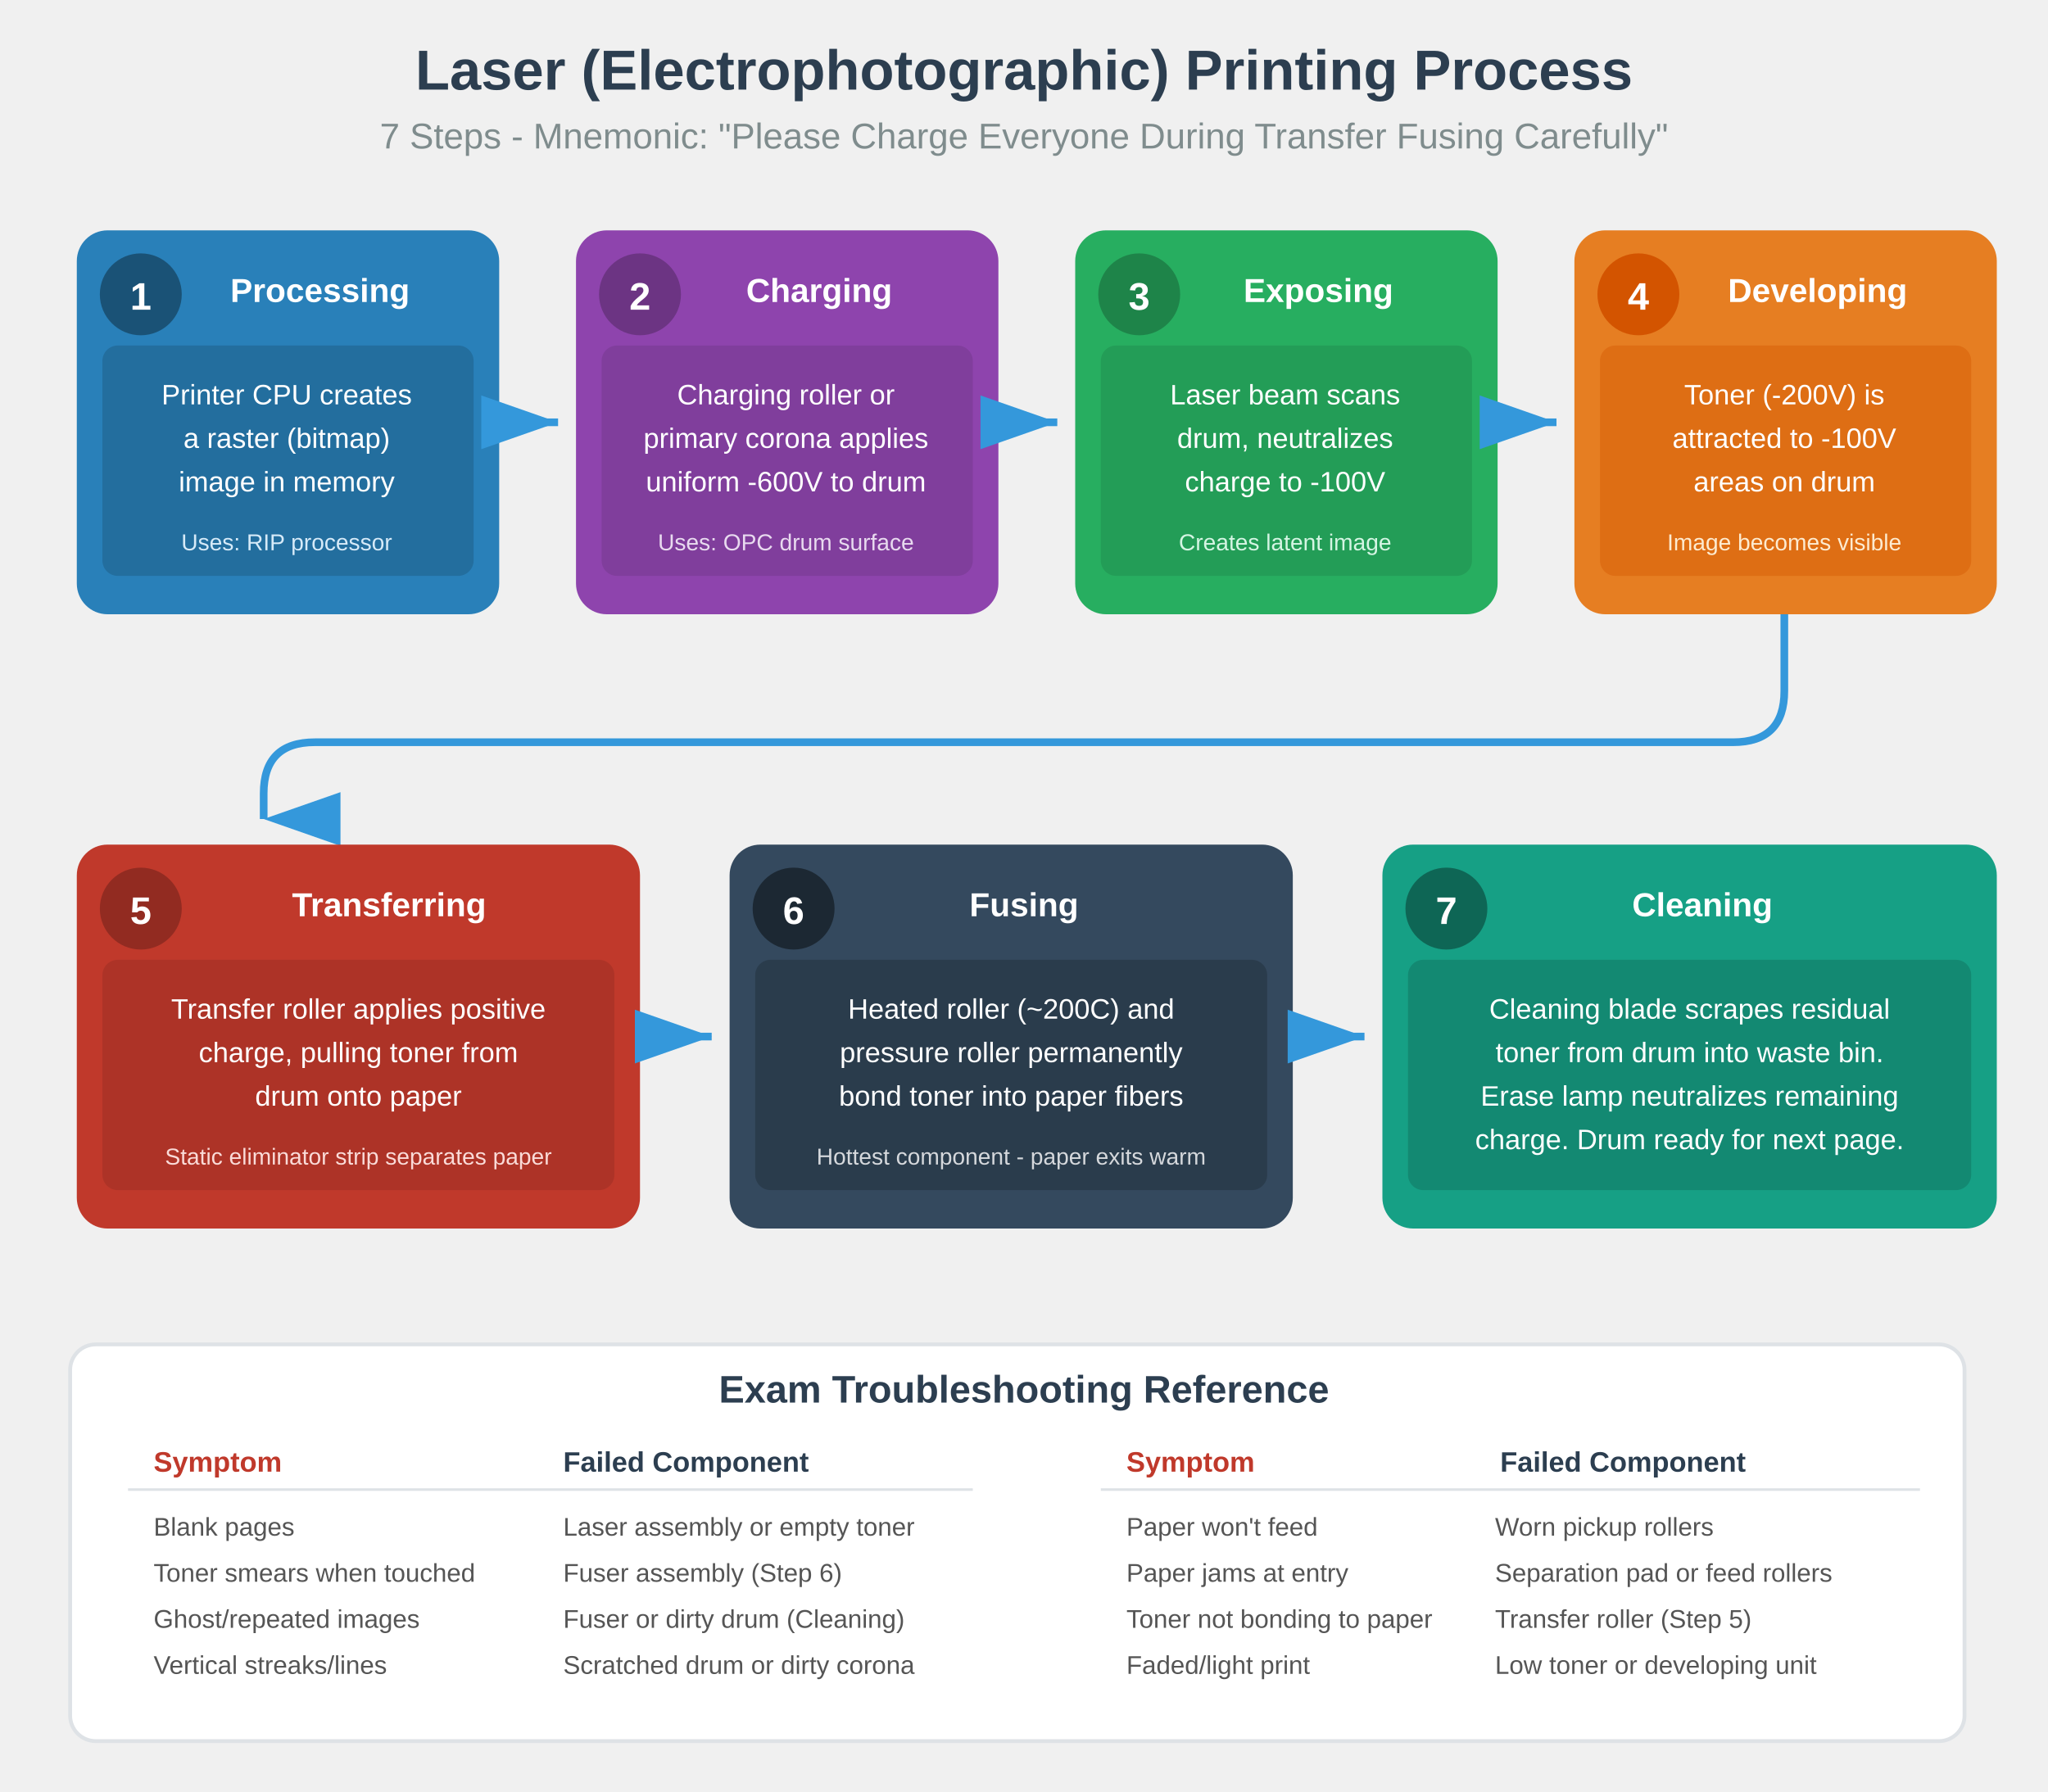
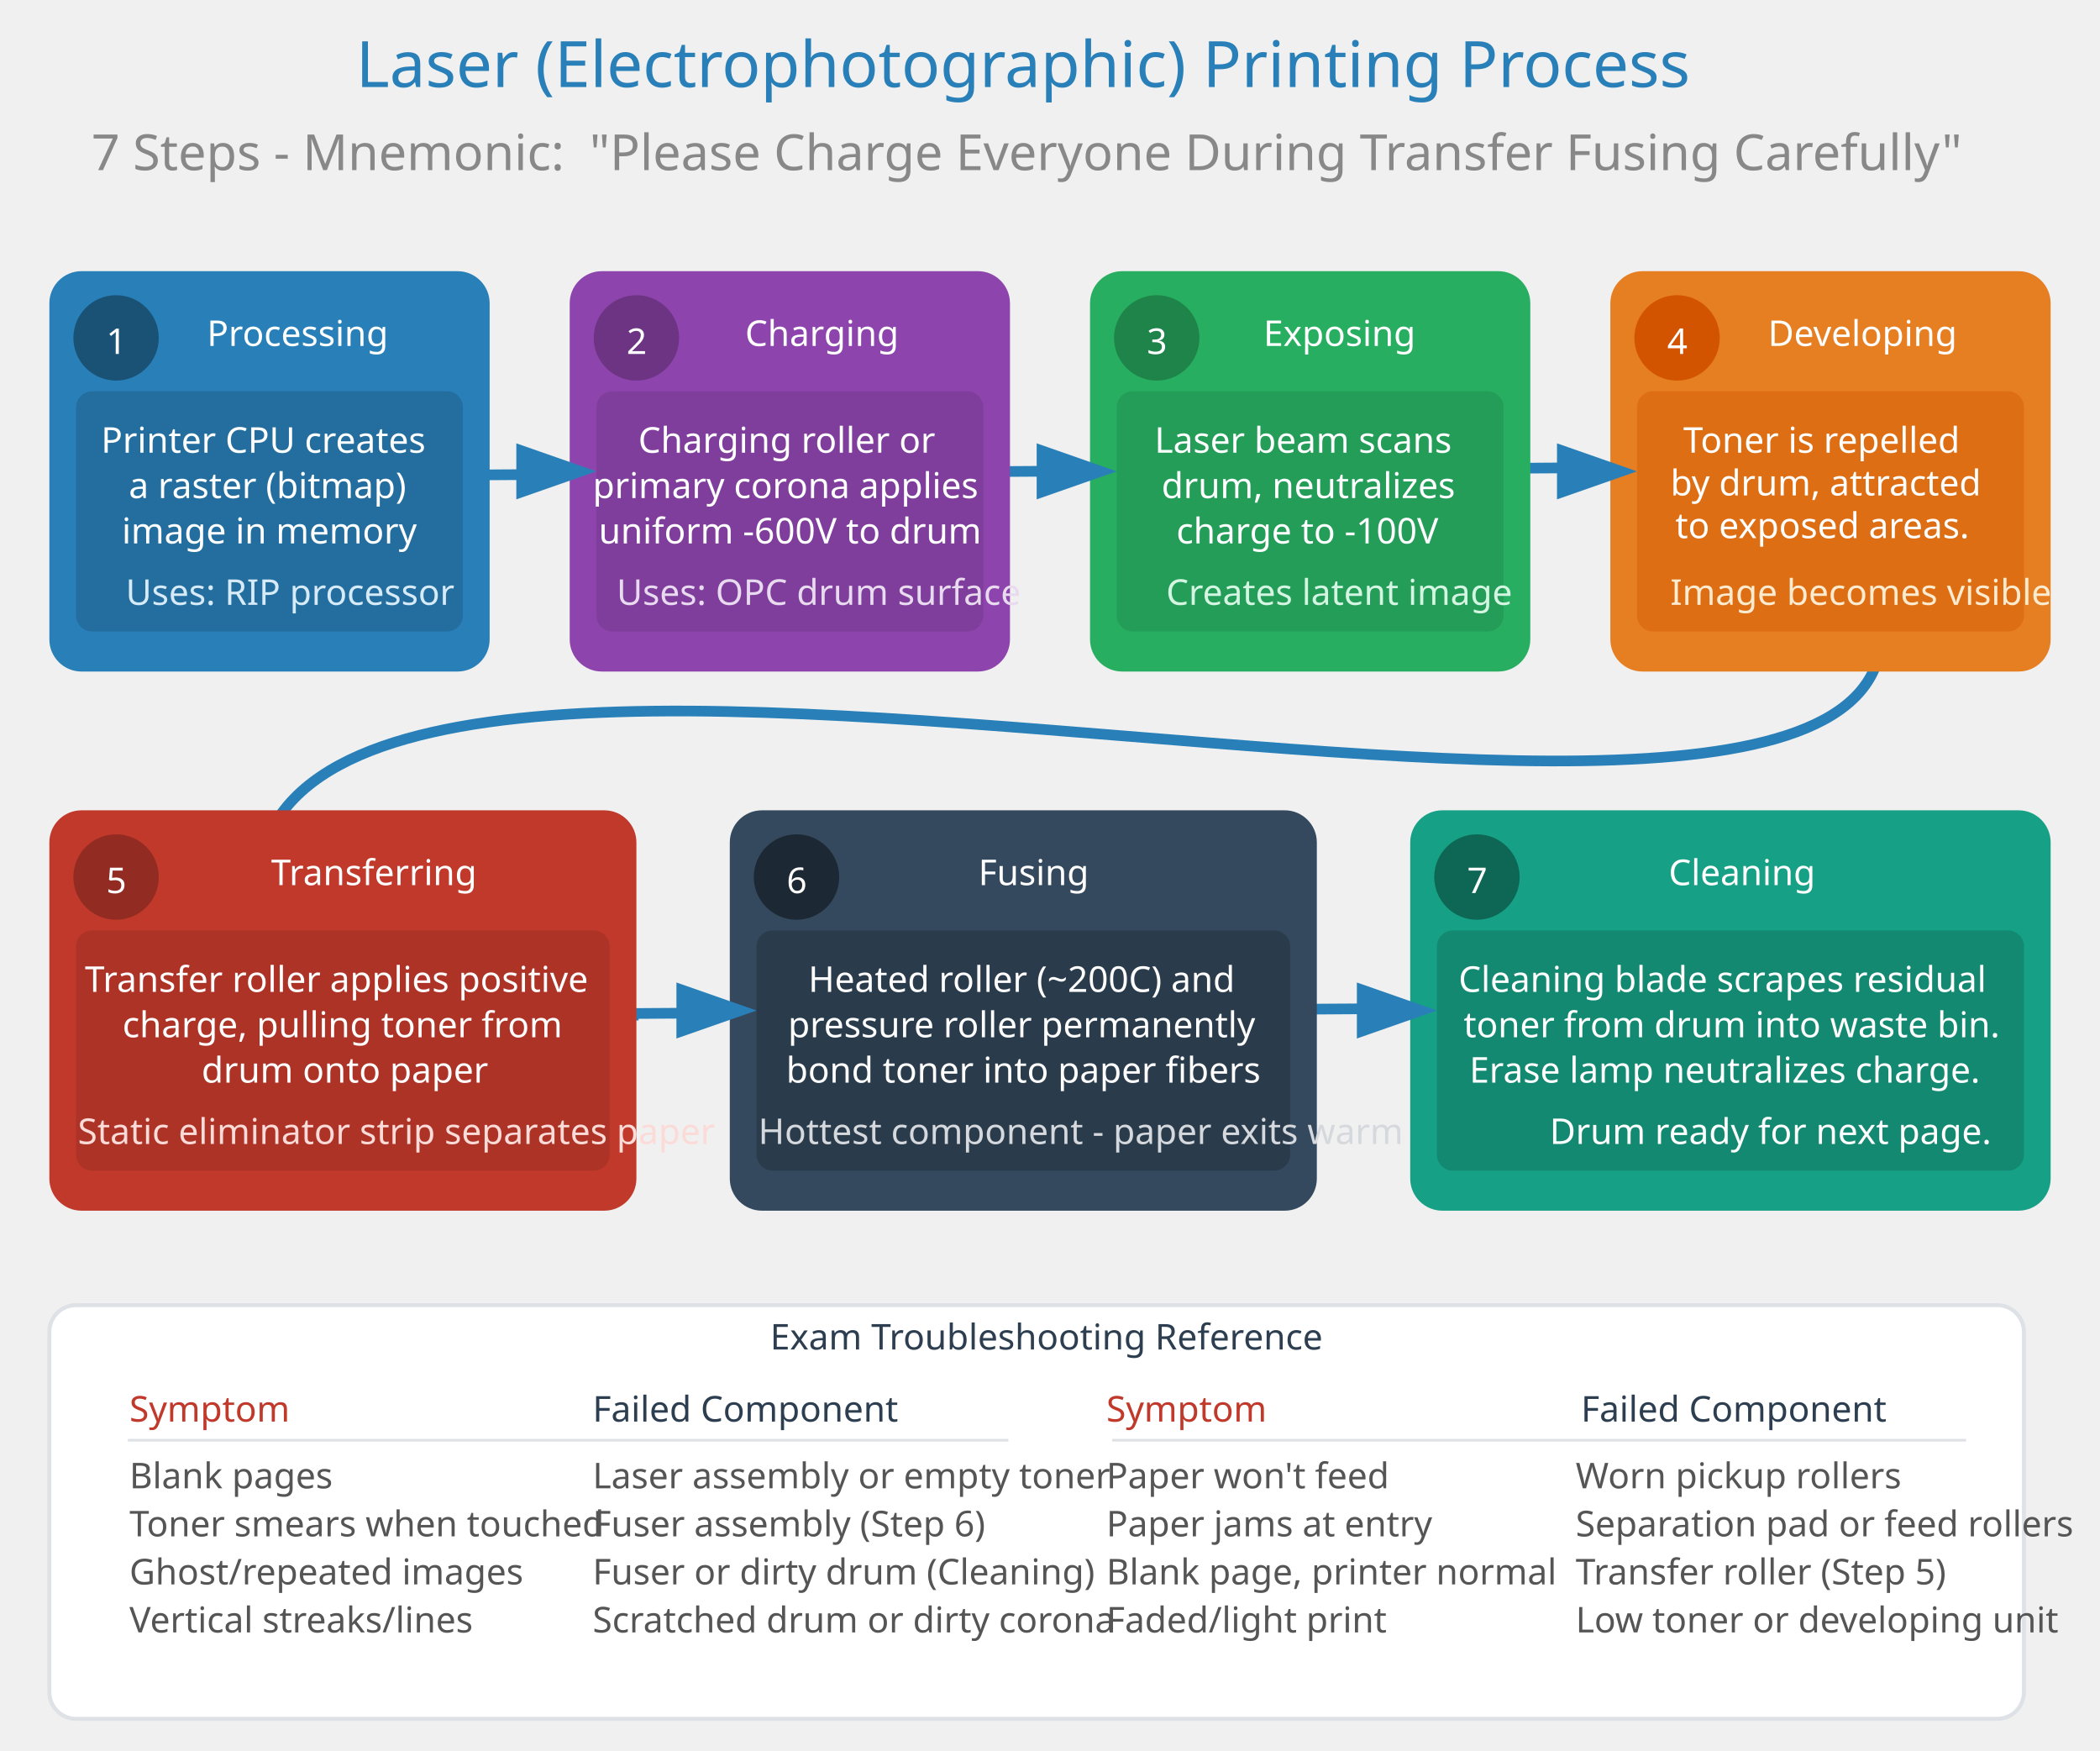
- <svg xmlns="http://www.w3.org/2000/svg" viewBox="0 0 800 700" width="800" height="700" version="1.1" id="svg67">
-   <defs id="defs3">
-     <linearGradient id="lp-bg" x1="0%" y1="0%" x2="0%" y2="100%">
-       <stop offset="0%" style="stop-color:#f8f9fa;stop-opacity:1" id="stop1" />
-       <stop offset="100%" style="stop-color:#e9ecef;stop-opacity:1" id="stop2" />
-     </linearGradient>
-     <marker id="arrowhead" markerWidth="10" markerHeight="7" refX="10" refY="3.5" orient="auto">
-       <polygon points="0 0, 10 3.5, 0 7" fill="#3498db" id="polygon2" />
-     </marker>
-     <marker id="arrowdown" markerWidth="7" markerHeight="10" refX="3.5" refY="10" orient="auto">
-       <polygon points="0 0, 3.5 10, 7 0" fill="#3498db" id="polygon3" />
-     </marker>
-   </defs>
-   <text x="400" y="35" font-family="Arial, sans-serif" font-size="22" font-weight="bold" text-anchor="middle" fill="#2c3e50" id="text3">Laser (Electrophotographic) Printing Process</text>
-   <text x="400" y="58" font-family="Arial, sans-serif" font-size="14" text-anchor="middle" fill="#7f8c8d" id="text4">7 Steps - Mnemonic: "Please Charge Everyone During Transfer Fusing Carefully"</text>
-   <rect x="30" y="90" width="165" height="150" rx="12" ry="12" fill="#2980b9" id="rect4" />
-   <circle cx="55" cy="115" r="16" fill="#1a5276" id="circle4" />
-   <text x="55" y="121" font-family="Arial, sans-serif" font-size="15" font-weight="bold" text-anchor="middle" fill="#ffffff" id="text5">1</text>
-   <text x="125" y="118" font-family="Arial, sans-serif" font-size="13" font-weight="bold" text-anchor="middle" fill="#ffffff" id="text6">Processing</text>
-   <rect x="40" y="135" width="145" height="90" rx="6" ry="6" fill="#1a5276" opacity="0.4" id="rect6" />
-   <text x="112" y="158" font-family="Arial, sans-serif" font-size="11" text-anchor="middle" fill="#ffffff" id="text7">Printer CPU creates</text>
-   <text x="112" y="175" font-family="Arial, sans-serif" font-size="11" text-anchor="middle" fill="#ffffff" id="text8">a raster (bitmap)</text>
-   <text x="112" y="192" font-family="Arial, sans-serif" font-size="11" text-anchor="middle" fill="#ffffff" id="text9">image in memory</text>
-   <text x="112" y="215" font-family="Arial, sans-serif" font-size="9" text-anchor="middle" fill="#d6eaf8" id="text10">Uses: RIP processor</text>
-   <line x1="195" y1="165" x2="218" y2="165" stroke="#3498db" stroke-width="3" marker-end="url(#arrowhead)" id="line10" />
-   <rect x="225" y="90" width="165" height="150" rx="12" ry="12" fill="#8e44ad" id="rect10" />
-   <circle cx="250" cy="115" r="16" fill="#6c3483" id="circle10" />
-   <text x="250" y="121" font-family="Arial, sans-serif" font-size="15" font-weight="bold" text-anchor="middle" fill="#ffffff" id="text11">2</text>
-   <text x="320" y="118" font-family="Arial, sans-serif" font-size="13" font-weight="bold" text-anchor="middle" fill="#ffffff" id="text12">Charging</text>
-   <rect x="235" y="135" width="145" height="90" rx="6" ry="6" fill="#6c3483" opacity="0.4" id="rect12" />
-   <text x="307" y="158" font-family="Arial, sans-serif" font-size="11" text-anchor="middle" fill="#ffffff" id="text13">Charging roller or</text>
-   <text x="307" y="175" font-family="Arial, sans-serif" font-size="11" text-anchor="middle" fill="#ffffff" id="text14">primary corona applies</text>
-   <text x="307" y="192" font-family="Arial, sans-serif" font-size="11" text-anchor="middle" fill="#ffffff" id="text15">uniform -600V to drum</text>
-   <text x="307" y="215" font-family="Arial, sans-serif" font-size="9" text-anchor="middle" fill="#e8daef" id="text16">Uses: OPC drum surface</text>
-   <line x1="390" y1="165" x2="413" y2="165" stroke="#3498db" stroke-width="3" marker-end="url(#arrowhead)" id="line16" />
-   <rect x="420" y="90" width="165" height="150" rx="12" ry="12" fill="#27ae60" id="rect16" />
-   <circle cx="445" cy="115" r="16" fill="#1e8449" id="circle16" />
-   <text x="445" y="121" font-family="Arial, sans-serif" font-size="15" font-weight="bold" text-anchor="middle" fill="#ffffff" id="text17">3</text>
-   <text x="515" y="118" font-family="Arial, sans-serif" font-size="13" font-weight="bold" text-anchor="middle" fill="#ffffff" id="text18">Exposing</text>
-   <rect x="430" y="135" width="145" height="90" rx="6" ry="6" fill="#1e8449" opacity="0.4" id="rect18" />
-   <text x="502" y="158" font-family="Arial, sans-serif" font-size="11" text-anchor="middle" fill="#ffffff" id="text19">Laser beam scans</text>
-   <text x="502" y="175" font-family="Arial, sans-serif" font-size="11" text-anchor="middle" fill="#ffffff" id="text20">drum, neutralizes</text>
-   <text x="502" y="192" font-family="Arial, sans-serif" font-size="11" text-anchor="middle" fill="#ffffff" id="text21">charge to -100V</text>
-   <text x="502" y="215" font-family="Arial, sans-serif" font-size="9" text-anchor="middle" fill="#d5f5e3" id="text22">Creates latent image</text>
-   <line x1="585" y1="165" x2="608" y2="165" stroke="#3498db" stroke-width="3" marker-end="url(#arrowhead)" id="line22" />
-   <rect x="615" y="90" width="165" height="150" rx="12" ry="12" fill="#e67e22" id="rect22" />
-   <circle cx="640" cy="115" r="16" fill="#d35400" id="circle22" />
-   <text x="640" y="121" font-family="Arial, sans-serif" font-size="15" font-weight="bold" text-anchor="middle" fill="#ffffff" id="text23">4</text>
-   <text x="710" y="118" font-family="Arial, sans-serif" font-size="13" font-weight="bold" text-anchor="middle" fill="#ffffff" id="text24">Developing</text>
-   <rect x="625" y="135" width="145" height="90" rx="6" ry="6" fill="#d35400" opacity="0.4" id="rect24" />
-   <text x="697" y="158" font-family="Arial, sans-serif" font-size="11" text-anchor="middle" fill="#ffffff" id="text25">Toner (-200V) is</text>
-   <text x="697" y="175" font-family="Arial, sans-serif" font-size="11" text-anchor="middle" fill="#ffffff" id="text26">attracted to -100V</text>
-   <text x="697" y="192" font-family="Arial, sans-serif" font-size="11" text-anchor="middle" fill="#ffffff" id="text27">areas on drum</text>
-   <text x="697" y="215" font-family="Arial, sans-serif" font-size="9" text-anchor="middle" fill="#fdebd0" id="text28">Image becomes visible</text>
-   <path d="M 697,240 L 697,270 Q 697,290 677,290 L 123,290 Q 103,290 103,310 L 103,320" stroke="#3498db" stroke-width="3" fill="none" marker-end="url(#arrowdown)" id="path28" />
-   <rect x="30" y="330" width="220" height="150" rx="12" ry="12" fill="#c0392b" id="rect28" />
-   <circle cx="55" cy="355" r="16" fill="#922b21" id="circle28" />
-   <text x="55" y="361" font-family="Arial, sans-serif" font-size="15" font-weight="bold" text-anchor="middle" fill="#ffffff" id="text29">5</text>
-   <text x="152" y="358" font-family="Arial, sans-serif" font-size="13" font-weight="bold" text-anchor="middle" fill="#ffffff" id="text30">Transferring</text>
-   <rect x="40" y="375" width="200" height="90" rx="6" ry="6" fill="#922b21" opacity="0.4" id="rect30" />
-   <text x="140" y="398" font-family="Arial, sans-serif" font-size="11" text-anchor="middle" fill="#ffffff" id="text31">Transfer roller applies positive</text>
-   <text x="140" y="415" font-family="Arial, sans-serif" font-size="11" text-anchor="middle" fill="#ffffff" id="text32">charge, pulling toner from</text>
-   <text x="140" y="432" font-family="Arial, sans-serif" font-size="11" text-anchor="middle" fill="#ffffff" id="text33">drum onto paper</text>
-   <text x="140" y="455" font-family="Arial, sans-serif" font-size="9" text-anchor="middle" fill="#fadbd8" id="text34">Static eliminator strip separates paper</text>
-   <line x1="250" y1="405" x2="278" y2="405" stroke="#3498db" stroke-width="3" marker-end="url(#arrowhead)" id="line34" />
-   <rect x="285" y="330" width="220" height="150" rx="12" ry="12" fill="#34495e" id="rect34" />
-   <circle cx="310" cy="355" r="16" fill="#1c2833" id="circle34" />
-   <text x="310" y="361" font-family="Arial, sans-serif" font-size="15" font-weight="bold" text-anchor="middle" fill="#ffffff" id="text35">6</text>
-   <text x="400" y="358" font-family="Arial, sans-serif" font-size="13" font-weight="bold" text-anchor="middle" fill="#ffffff" id="text36">Fusing</text>
-   <rect x="295" y="375" width="200" height="90" rx="6" ry="6" fill="#1c2833" opacity="0.4" id="rect36" />
-   <text x="395" y="398" font-family="Arial, sans-serif" font-size="11" text-anchor="middle" fill="#ffffff" id="text37">Heated roller (~200C) and</text>
-   <text x="395" y="415" font-family="Arial, sans-serif" font-size="11" text-anchor="middle" fill="#ffffff" id="text38">pressure roller permanently</text>
-   <text x="395" y="432" font-family="Arial, sans-serif" font-size="11" text-anchor="middle" fill="#ffffff" id="text39">bond toner into paper fibers</text>
-   <text x="395" y="455" font-family="Arial, sans-serif" font-size="9" text-anchor="middle" fill="#d5d8dc" id="text40">Hottest component - paper exits warm</text>
-   <line x1="505" y1="405" x2="533" y2="405" stroke="#3498db" stroke-width="3" marker-end="url(#arrowhead)" id="line40" />
-   <rect x="540" y="330" width="240" height="150" rx="12" ry="12" fill="#16a085" id="rect40" />
-   <circle cx="565" cy="355" r="16" fill="#0e6655" id="circle40" />
-   <text x="565" y="361" font-family="Arial, sans-serif" font-size="15" font-weight="bold" text-anchor="middle" fill="#ffffff" id="text41">7</text>
-   <text x="665" y="358" font-family="Arial, sans-serif" font-size="13" font-weight="bold" text-anchor="middle" fill="#ffffff" id="text42">Cleaning</text>
-   <rect x="550" y="375" width="220" height="90" rx="6" ry="6" fill="#0e6655" opacity="0.4" id="rect42" />
-   <text x="660" y="398" font-family="Arial, sans-serif" font-size="11" text-anchor="middle" fill="#ffffff" id="text43">Cleaning blade scrapes residual</text>
-   <text x="660" y="415" font-family="Arial, sans-serif" font-size="11" text-anchor="middle" fill="#ffffff" id="text44">toner from drum into waste bin.</text>
-   <text x="660" y="432" font-family="Arial, sans-serif" font-size="11" text-anchor="middle" fill="#ffffff" id="text45">Erase lamp neutralizes remaining</text>
-   <text x="660" y="449" font-family="Arial, sans-serif" font-size="11" text-anchor="middle" fill="#ffffff" id="text46">charge. Drum ready for next page.</text>
-   <rect x="27.398" y="525.276" width="740" height="155" rx="10" ry="10" fill="#ffffff" stroke="#dee2e6" stroke-width="1.5" id="rect46" />
-   <text x="400" y="548" font-family="Arial, sans-serif" font-size="15" font-weight="bold" text-anchor="middle" fill="#2c3e50" id="text47">Exam Troubleshooting Reference</text>
-   <text x="60" y="575" font-family="Arial, sans-serif" font-size="11" fill="#c0392b" font-weight="bold" id="text48">Symptom</text>
-   <text x="220" y="575" font-family="Arial, sans-serif" font-size="11px" fill="#2c3e50" font-weight="bold" id="text49">Failed Component</text>
-   <line x1="50" y1="582" x2="380" y2="582" stroke="#dee2e6" stroke-width="1" id="line49" />
-   <text x="60" y="600" font-family="Arial, sans-serif" font-size="10" fill="#555" id="text50">Blank pages</text>
-   <text x="220" y="600" font-family="Arial, sans-serif" font-size="10px" fill="#555555" id="text51">Laser assembly or empty toner</text>
-   <text x="60" y="618" font-family="Arial, sans-serif" font-size="10" fill="#555" id="text52">Toner smears when touched</text>
-   <text x="220" y="618" font-family="Arial, sans-serif" font-size="10px" fill="#555555" id="text53">Fuser assembly (Step 6)</text>
-   <text x="60" y="636" font-family="Arial, sans-serif" font-size="10" fill="#555" id="text54">Ghost/repeated images</text>
-   <text x="220" y="636" font-family="Arial, sans-serif" font-size="10px" fill="#555555" id="text55">Fuser or dirty drum (Cleaning)</text>
-   <text x="60" y="654" font-family="Arial, sans-serif" font-size="10" fill="#555" id="text56">Vertical streaks/lines</text>
-   <text x="220" y="654" font-family="Arial, sans-serif" font-size="10px" fill="#555555" id="text57">Scratched drum or dirty corona</text>
-   <text x="440" y="575" font-family="Arial, sans-serif" font-size="11" fill="#c0392b" font-weight="bold" id="text58">Symptom</text>
-   <text x="586" y="575" font-family="Arial, sans-serif" font-size="11px" fill="#2c3e50" font-weight="bold" id="text59">Failed Component</text>
-   <line x1="430" y1="582" x2="750" y2="582" stroke="#dee2e6" stroke-width="1" id="line59" />
-   <text x="440" y="600" font-family="Arial, sans-serif" font-size="10" fill="#555" id="text60">Paper won't feed</text>
-   <text x="584" y="600" font-family="Arial, sans-serif" font-size="10px" fill="#555555" id="text61">Worn pickup rollers</text>
-   <text x="440" y="618" font-family="Arial, sans-serif" font-size="10" fill="#555" id="text62">Paper jams at entry</text>
-   <text x="584" y="618" font-family="Arial, sans-serif" font-size="10px" fill="#555555" id="text63">Separation pad or feed rollers</text>
-   <text x="440" y="636" font-family="Arial, sans-serif" font-size="10" fill="#555" id="text64">Toner not bonding to paper</text>
-   <text x="584" y="636" font-family="Arial, sans-serif" font-size="10px" fill="#555555" id="text65">Transfer roller (Step 5)</text>
-   <text x="440" y="654" font-family="Arial, sans-serif" font-size="10" fill="#555" id="text66">Faded/light print</text>
-   <text x="584" y="654" font-family="Arial, sans-serif" font-size="10px" fill="#555555" id="text67">Low toner or developing unit</text>
+ <svg xmlns="http://www.w3.org/2000/svg" version="1.1" id="svg67" x="0px" y="0px" viewBox="0 0 787 656" style="enable-background:new 0 0 787 656;" xml:space="preserve">
+   <style type="text/css">
+ 	.st0{fill:none;}
+ 	.st1{fill:none;stroke:#2980B9;stroke-width:4;stroke-miterlimit:10;}
+ 	.st2{fill:#2980B9;}
+ 	.st3{font-family:'Arial-BoldMT';}
+ 	.st4{font-size:24px;}
+ 	.st5{fill:#888888;}
+ 	.st6{font-size:18.667px;}
+ 	.st7{fill:#1A5276;}
+ 	.st8{fill:#FFFFFF;}
+ 	.st9{font-size:13.333px;}
+ 	.st10{opacity:0.4;fill:#1A5276;enable-background:new    ;}
+ 	.st11{fill:#D6EAF8;}
+ 	.st12{font-family:'ArialNarrow-BoldItalic';}
+ 	.st13{fill:#3498DB;}
+ 	.st14{fill:#8E44AD;}
+ 	.st15{fill:#6C3483;}
+ 	.st16{opacity:0.4;fill:#6C3483;enable-background:new    ;}
+ 	.st17{fill:#E8DAEF;}
+ 	.st18{fill:#27AE60;}
+ 	.st19{fill:#1E8449;}
+ 	.st20{opacity:0.4;fill:#1E8449;enable-background:new    ;}
+ 	.st21{fill:#D5F5E3;}
+ 	.st22{fill:#E67E22;}
+ 	.st23{fill:#D35400;}
+ 	.st24{opacity:0.4;fill:#D35400;enable-background:new    ;}
+ 	.st25{enable-background:new    ;}
+ 	.st26{fill:#FDEBD0;}
+ 	.st27{fill:#C0392B;}
+ 	.st28{fill:#922B21;}
+ 	.st29{opacity:0.4;fill:#922B21;enable-background:new    ;}
+ 	.st30{fill:#FADBD8;}
+ 	.st31{fill:#34495E;}
+ 	.st32{fill:#1C2833;}
+ 	.st33{opacity:0.4;fill:#1C2833;enable-background:new    ;}
+ 	.st34{fill:#D5D8DC;}
+ 	.st35{fill:#16A085;}
+ 	.st36{fill:#0E6655;}
+ 	.st37{opacity:0.4;fill:#0E6655;enable-background:new    ;}
+ 	.st38{fill:#FFFFFF;stroke:#DEE2E6;stroke-width:1.5;}
+ 	.st39{fill:#2C3E50;}
+ 	.st40{fill:none;stroke:#DEE2E6;}
+ 	.st41{fill:#555555;}
+ 	.st42{font-family:'ArialNarrow-Bold';}
+ </style>
+   <path class="st0" d="" />
+   <path class="st0" d="" />
+   <path class="st0" d="" />
+   <path class="st0" d="" />
+   <path class="st0" d="" />
+   <path class="st0" d="" />
+   <g>
+     <path class="st1" d="M239.2,380.3c-148.5,9.3-142.6-37.7-142.6-37.7c-20-187.2,689.2,54.2,601-135c0,0-18-35.9-84.1-31" />
+     <line class="st1" x1="70.4" y1="380.8" x2="736.6" y2="376.5" />
+     <g>
+       <line class="st1" x1="28.5" y1="178.9" x2="694.6" y2="174.6" />
+     </g>
+     <text id="text3" transform="matrix(1 0 0 1 133.4023 32.6208)" class="st2 st3 st4">Laser (Electrophotographic) Printing Process</text>
+     <text transform="matrix(1 0 0 1 34.2466 63.7423)" class="st5 st3 st6">7 Steps - Mnemonic: </text>
+     <text transform="matrix(1 0 0 1 220.941 63.7423)" class="st5 st3 st6">"Please Charge Everyone During Transfer Fusing Carefully"</text>
+     <path id="rect4" class="st2" d="M30.5,101.6h141c6.6,0,12,5.4,12,12v126c0,6.6-5.4,12-12,12h-141c-6.6,0-12-5.4-12-12v-126   C18.5,107,23.9,101.6,30.5,101.6z" />
+     <circle id="circle4" class="st7" cx="43.5" cy="126.6" r="16" />
+     <text id="text5" transform="matrix(1 0 0 1 39.7923 132.6209)" class="st8 st3 st9">1</text>
+     <text id="text6" transform="matrix(1 0 0 1 77.5593 129.6209)" class="st8 st3 st9">Processing</text>
+     <path id="rect6" class="st10" d="M34.5,146.6h133c3.3,0,6,2.7,6,6v78c0,3.3-2.7,6-6,6h-133c-3.3,0-6-2.7-6-6v-78   C28.5,149.3,31.2,146.6,34.5,146.6z" />
+     <text id="text7" transform="matrix(1 0 0 1 37.8797 169.6209)" class="st8 st3 st9">Printer CPU creates</text>
+     <text id="text8" transform="matrix(1 0 0 1 48.2638 186.6209)" class="st8 st3 st9">a raster (bitmap)</text>
+     <text id="text9" transform="matrix(1 0 0 1 45.6662 203.6209)" class="st8 st3 st9">image in memory</text>
+     <text id="text10" transform="matrix(1 0 0 1 47.1245 226.6209)" class="st11 st12 st9">Uses: RIP processor</text>
+     <path id="line10" marker-end="url(#arrowhead)" class="st13" d="M206.5,176.6" />
+     <path id="rect10" class="st14" d="M225.5,101.6h141c6.6,0,12,5.4,12,12v126c0,6.6-5.4,12-12,12h-141c-6.6,0-12-5.4-12-12v-126   C213.5,107,218.9,101.6,225.5,101.6z" />
+     <circle id="circle10" class="st15" cx="238.5" cy="126.6" r="16" />
+     <text id="text11" transform="matrix(1 0 0 1 234.7923 132.6209)" class="st8 st3 st9">2</text>
+     <text id="text12" transform="matrix(1 0 0 1 279.2422 129.6209)" class="st8 st3 st9">Charging</text>
+     <path id="rect12" class="st16" d="M229.5,146.6h133c3.3,0,6,2.7,6,6v78c0,3.3-2.7,6-6,6h-133c-3.3,0-6-2.7-6-6v-78   C223.5,149.3,226.2,146.6,229.5,146.6z" />
+     <text id="text13" transform="matrix(1 0 0 1 239.1981 169.6209)" class="st8 st3 st9">Charging roller or</text>
+     <text id="text14" transform="matrix(1 0 0 1 222.1408 186.6209)" class="st8 st3 st9">primary corona applies</text>
+     <text id="text15" transform="matrix(1 0 0 1 224.3837 203.6209)" class="st8 st3 st9">uniform -600V to drum</text>
+     <text id="text16" transform="matrix(1 0 0 1 231.0959 226.6209)" class="st17 st12 st9">Uses: OPC drum surface</text>
+     <path id="line16" marker-end="url(#arrowhead)" class="st13" d="M401.5,176.6" />
+     <path id="rect16" class="st18" d="M420.5,101.6h141c6.6,0,12,5.4,12,12v126c0,6.6-5.4,12-12,12h-141c-6.6,0-12-5.4-12-12v-126   C408.5,107,413.9,101.6,420.5,101.6z" />
+     <circle id="circle16" class="st19" cx="433.5" cy="126.6" r="16" />
+     <text id="text17" transform="matrix(1 0 0 1 429.7923 132.6209)" class="st8 st3 st9">3</text>
+     <text id="text18" transform="matrix(1 0 0 1 473.4968 129.6209)" class="st8 st3 st9">Exposing</text>
+     <path id="rect18" class="st20" d="M424.5,146.6h133c3.3,0,6,2.7,6,6v78c0,3.3-2.7,6-6,6h-133c-3.3,0-6-2.7-6-6v-78   C418.5,149.3,421.2,146.6,424.5,146.6z" />
+     <text id="text19" transform="matrix(1 0 0 1 432.6877 169.6209)" class="st8 st3 st9">Laser beam scans</text>
+     <text id="text20" transform="matrix(1 0 0 1 435.3016 186.6209)" class="st8 st3 st9">drum, neutralizes</text>
+     <text id="text21" transform="matrix(1 0 0 1 440.8517 203.6209)" class="st8 st3 st9">charge to -100V</text>
+     <text id="text22" transform="matrix(1 0 0 1 437.0268 226.6209)" class="st21 st12 st9">Creates latent image</text>
+     <path id="line22" marker-end="url(#arrowhead)" class="st13" d="M596.5,176.6" />
+     <polygon id="polygon3" class="st13" points="91.5,369.8 121.5,380.3 121.5,359.3  " />
+     <path id="path28" marker-end="url(#arrowdown)" class="st13" d="M91.5,369.8" />
+     <path id="rect22" class="st22" d="M615.5,101.6h141c6.6,0,12,5.4,12,12v126c0,6.6-5.4,12-12,12h-141c-6.6,0-12-5.4-12-12v-126   C603.5,107,608.9,101.6,615.5,101.6z" />
+     <circle id="circle22" class="st23" cx="628.5" cy="126.6" r="16" />
+     <text id="text23" transform="matrix(1 0 0 1 624.7923 132.6209)" class="st8 st3 st9">4</text>
+     <text id="text24" transform="matrix(1 0 0 1 662.5691 129.6209)" class="st8 st3 st9">Developing</text>
+     <path id="rect24" class="st24" d="M619.5,146.6h133c3.3,0,6,2.7,6,6v78c0,3.3-2.7,6-6,6h-133c-3.3,0-6-2.7-6-6v-78   C613.5,149.3,616.2,146.6,619.5,146.6z" />
+     <rect x="621.8" y="158.2" class="st0" width="124.7" height="58.5" />
+     <text id="text25" transform="matrix(1 0 0 1 630.8242 169.6209)" class="st25">
+       <tspan x="0" y="0" class="st8 st3 st9">Toner is repelled </tspan>
+       <tspan x="-4.8" y="16" class="st8 st3 st9">by drum, attracted </tspan>
+       <tspan x="-3" y="32" class="st8 st3 st9">to exposed areas.</tspan>
+     </text>
+     <text id="text28" transform="matrix(1 0 0 1 625.9363 226.6209)" class="st26 st12 st9">Image becomes visible</text>
+     <path id="rect28" class="st27" d="M30.5,303.6h196c6.6,0,12,5.4,12,12v126c0,6.6-5.4,12-12,12h-196c-6.6,0-12-5.4-12-12v-126   C18.5,309,23.9,303.6,30.5,303.6z" />
+     <circle id="circle28" class="st28" cx="43.5" cy="328.6" r="16" />
+     <text id="text29" transform="matrix(1 0 0 1 39.7923 334.6209)" class="st8 st3 st9">5</text>
+     <text id="text30" transform="matrix(1 0 0 1 101.6004 331.6209)" class="st8 st3 st9">Transferring</text>
+     <path id="rect30" class="st29" d="M34.5,348.6h188c3.3,0,6,2.7,6,6v78c0,3.3-2.7,6-6,6h-188c-3.3,0-6-2.7-6-6v-78   C28.5,351.3,31.2,348.6,34.5,348.6z" />
+     <text id="text31" transform="matrix(1 0 0 1 31.7978 371.6209)" class="st8 st3 st9">Transfer roller applies positive</text>
+     <text id="text32" transform="matrix(1 0 0 1 45.9025 388.6209)" class="st8 st3 st9">charge, pulling toner from</text>
+     <text id="text33" transform="matrix(1 0 0 1 75.5379 405.6209)" class="st8 st3 st9">drum onto paper</text>
+     <text id="text34" transform="matrix(1 0 0 1 29.148 428.6209)" class="st30 st12 st9">Static eliminator strip separates paper</text>
+     <path id="line34" marker-end="url(#arrowhead)" class="st13" d="M266.5,378.6" />
+     <path id="rect34" class="st31" d="M285.5,303.6h196c6.6,0,12,5.4,12,12v126c0,6.6-5.4,12-12,12h-196c-6.6,0-12-5.4-12-12v-126   C273.5,309,278.9,303.6,285.5,303.6z" />
+     <circle id="circle34" class="st32" cx="298.5" cy="328.6" r="16" />
+     <text id="text35" transform="matrix(1 0 0 1 294.7923 334.6209)" class="st8 st3 st9">6</text>
+     <text id="text36" transform="matrix(1 0 0 1 366.6511 331.6209)" class="st8 st3 st9">Fusing</text>
+     <path id="rect36" class="st33" d="M289.5,348.6h188c3.3,0,6,2.7,6,6v78c0,3.3-2.7,6-6,6h-188c-3.3,0-6-2.7-6-6v-78   C283.5,351.3,286.2,348.6,289.5,348.6z" />
+     <text id="text37" transform="matrix(1 0 0 1 302.9175 371.6209)" class="st8 st3 st9">Heated roller (~200C) and</text>
+     <text id="text38" transform="matrix(1 0 0 1 295.3166 388.6209)" class="st8 st3 st9">pressure roller permanently</text>
+     <text id="text39" transform="matrix(1 0 0 1 294.6102 405.6209)" class="st8 st3 st9">bond toner into paper fibers</text>
+     <text id="text40" transform="matrix(1 0 0 1 284.1675 428.6209)" class="st34 st12 st9">Hottest component - paper exits warm</text>
+     <path id="line40" marker-end="url(#arrowhead)" class="st13" d="M521.5,378.6" />
+     <path id="rect40" class="st35" d="M540.5,303.6h216c6.6,0,12,5.4,12,12v126c0,6.6-5.4,12-12,12h-216c-6.6,0-12-5.4-12-12v-126   C528.5,309,533.9,303.6,540.5,303.6z" />
+     <circle id="circle40" class="st36" cx="553.5" cy="328.6" r="16" />
+     <text id="text41" transform="matrix(1 0 0 1 549.7923 334.6209)" class="st8 st3 st9">7</text>
+     <text id="text42" transform="matrix(1 0 0 1 625.349 331.6209)" class="st8 st3 st9">Cleaning</text>
+     <path id="rect42" class="st37" d="M544.5,348.6h208c3.3,0,6,2.7,6,6v78c0,3.3-2.7,6-6,6h-208c-3.3,0-6-2.7-6-6v-78   C538.5,351.3,541.2,348.6,544.5,348.6z" />
+     <text id="text43" transform="matrix(1 0 0 1 546.609 371.6209)" class="st8 st3 st9">Cleaning blade scrapes residual</text>
+     <text id="text44" transform="matrix(1 0 0 1 548.497 388.6209)" class="st8 st3 st9">toner from drum into waste bin.</text>
+     <text id="text45" transform="matrix(1 0 0 1 550.678 405.6209)" class="st8 st3 st9">Erase lamp neutralizes charge.</text>
+     <text transform="matrix(1 0 0 1 580.756 428.6209)" class="st8 st12 st9">Drum ready for next page.</text>
+     <path id="rect46" class="st38" d="M28.5,489h720c5.5,0,10,4.5,10,10v135c0,5.5-4.5,10-10,10h-720c-5.5,0-10-4.5-10-10V499   C18.5,493.4,23,489,28.5,489z" />
+     <text id="text47" transform="matrix(1 0 0 1 288.6164 505.6209)" class="st39 st3 st9">Exam Troubleshooting Reference</text>
+     <line id="line49" class="st40" x1="47.9" y1="539.6" x2="377.9" y2="539.6" />
+     <g id="g5" transform="translate(-11.125,9.68721)">
+       <text id="text48" transform="matrix(1 0 0 1 59.625 522.9337)" class="st27 st3 st9">Symptom</text>
+       <text id="text50" transform="matrix(1 0 0 1 59.625 547.9337)" class="st41 st42 st9">Blank pages</text>
+       <text id="text52" transform="matrix(1 0 0 1 59.625 565.9337)" class="st41 st42 st9">Toner smears when touched</text>
+       <text id="text54" transform="matrix(1 0 0 1 59.625 583.9337)" class="st41 st42 st9">Ghost/repeated images</text>
+       <text id="text56" transform="matrix(1 0 0 1 59.625 601.9337)" class="st41 st42 st9">Vertical streaks/lines</text>
+     </g>
+     <g id="g4" transform="translate(2.476719,9.68721)">
+       <text id="text49" transform="matrix(1 0 0 1 219.625 522.9337)" class="st39 st3 st9">Failed Component</text>
+       <text id="text51" transform="matrix(1 0 0 1 219.625 547.9337)" class="st41 st42 st9">Laser assembly or empty toner</text>
+       <text id="text53" transform="matrix(1 0 0 1 219.625 565.9337)" class="st41 st42 st9">Fuser assembly (Step 6)</text>
+       <text id="text55" transform="matrix(1 0 0 1 219.625 583.9337)" class="st41 st42 st9">Fuser or dirty drum (Cleaning)</text>
+       <text id="text57" transform="matrix(1 0 0 1 219.625 601.9337)" class="st41 st42 st9">Scratched drum or dirty corona</text>
+     </g>
+     <line id="line59" class="st40" x1="416.8" y1="539.6" x2="736.8" y2="539.6" />
+     <g id="g3" transform="translate(-25.00555,9.68721)">
+       <text id="text58" transform="matrix(1 0 0 1 439.625 522.9337)" class="st27 st3 st9">Symptom</text>
+       <text id="text60" transform="matrix(1 0 0 1 439.625 547.9337)" class="st41 st42 st9">Paper won't feed</text>
+       <text id="text62" transform="matrix(1 0 0 1 439.625 565.9337)" class="st41 st42 st9">Paper jams at entry</text>
+       <text id="text64" transform="matrix(1 0 0 1 439.625 583.9337)" class="st41 st42 st9">Blank page, printer normal</text>
+       <text id="text66" transform="matrix(1 0 0 1 439.625 601.9337)" class="st41 st42 st9">Faded/light print</text>
+     </g>
+     <g id="g2" transform="translate(0.875,9.68721)">
+       <text id="text59" transform="matrix(1 0 0 1 591.625 522.9337)" class="st39 st3 st9">Failed Component</text>
+       <text id="text61" transform="matrix(1 0 0 1 589.625 547.9337)" class="st41 st42 st9">Worn pickup rollers</text>
+       <text id="text63" transform="matrix(1 0 0 1 589.625 565.9337)" class="st41 st42 st9">Separation pad or feed rollers</text>
+       <text id="text65" transform="matrix(1 0 0 1 589.625 583.9337)" class="st41 st42 st9">Transfer roller (Step 5)</text>
+       <text id="text67" transform="matrix(1 0 0 1 589.625 601.9337)" class="st41 st42 st9">Low toner or developing unit</text>
+     </g>
+     <polygon id="polygon2" class="st2" points="223.5,176.6 193.5,187.1 193.5,166.1  " />
+     <polygon id="polygon2_1_" class="st2" points="418.5,176.6 388.5,187.1 388.5,166.1  " />
+     <polygon id="polygon2_2_" class="st2" points="613.5,176.6 583.5,187.1 583.5,166.1  " />
+     <polygon id="polygon2_3_" class="st2" points="283.5,378.6 253.5,389.1 253.5,368.1  " />
+     <polygon id="polygon2_4_" class="st2" points="538.5,378.6 508.5,389.1 508.5,368.1  " />
+   </g>
</svg>
